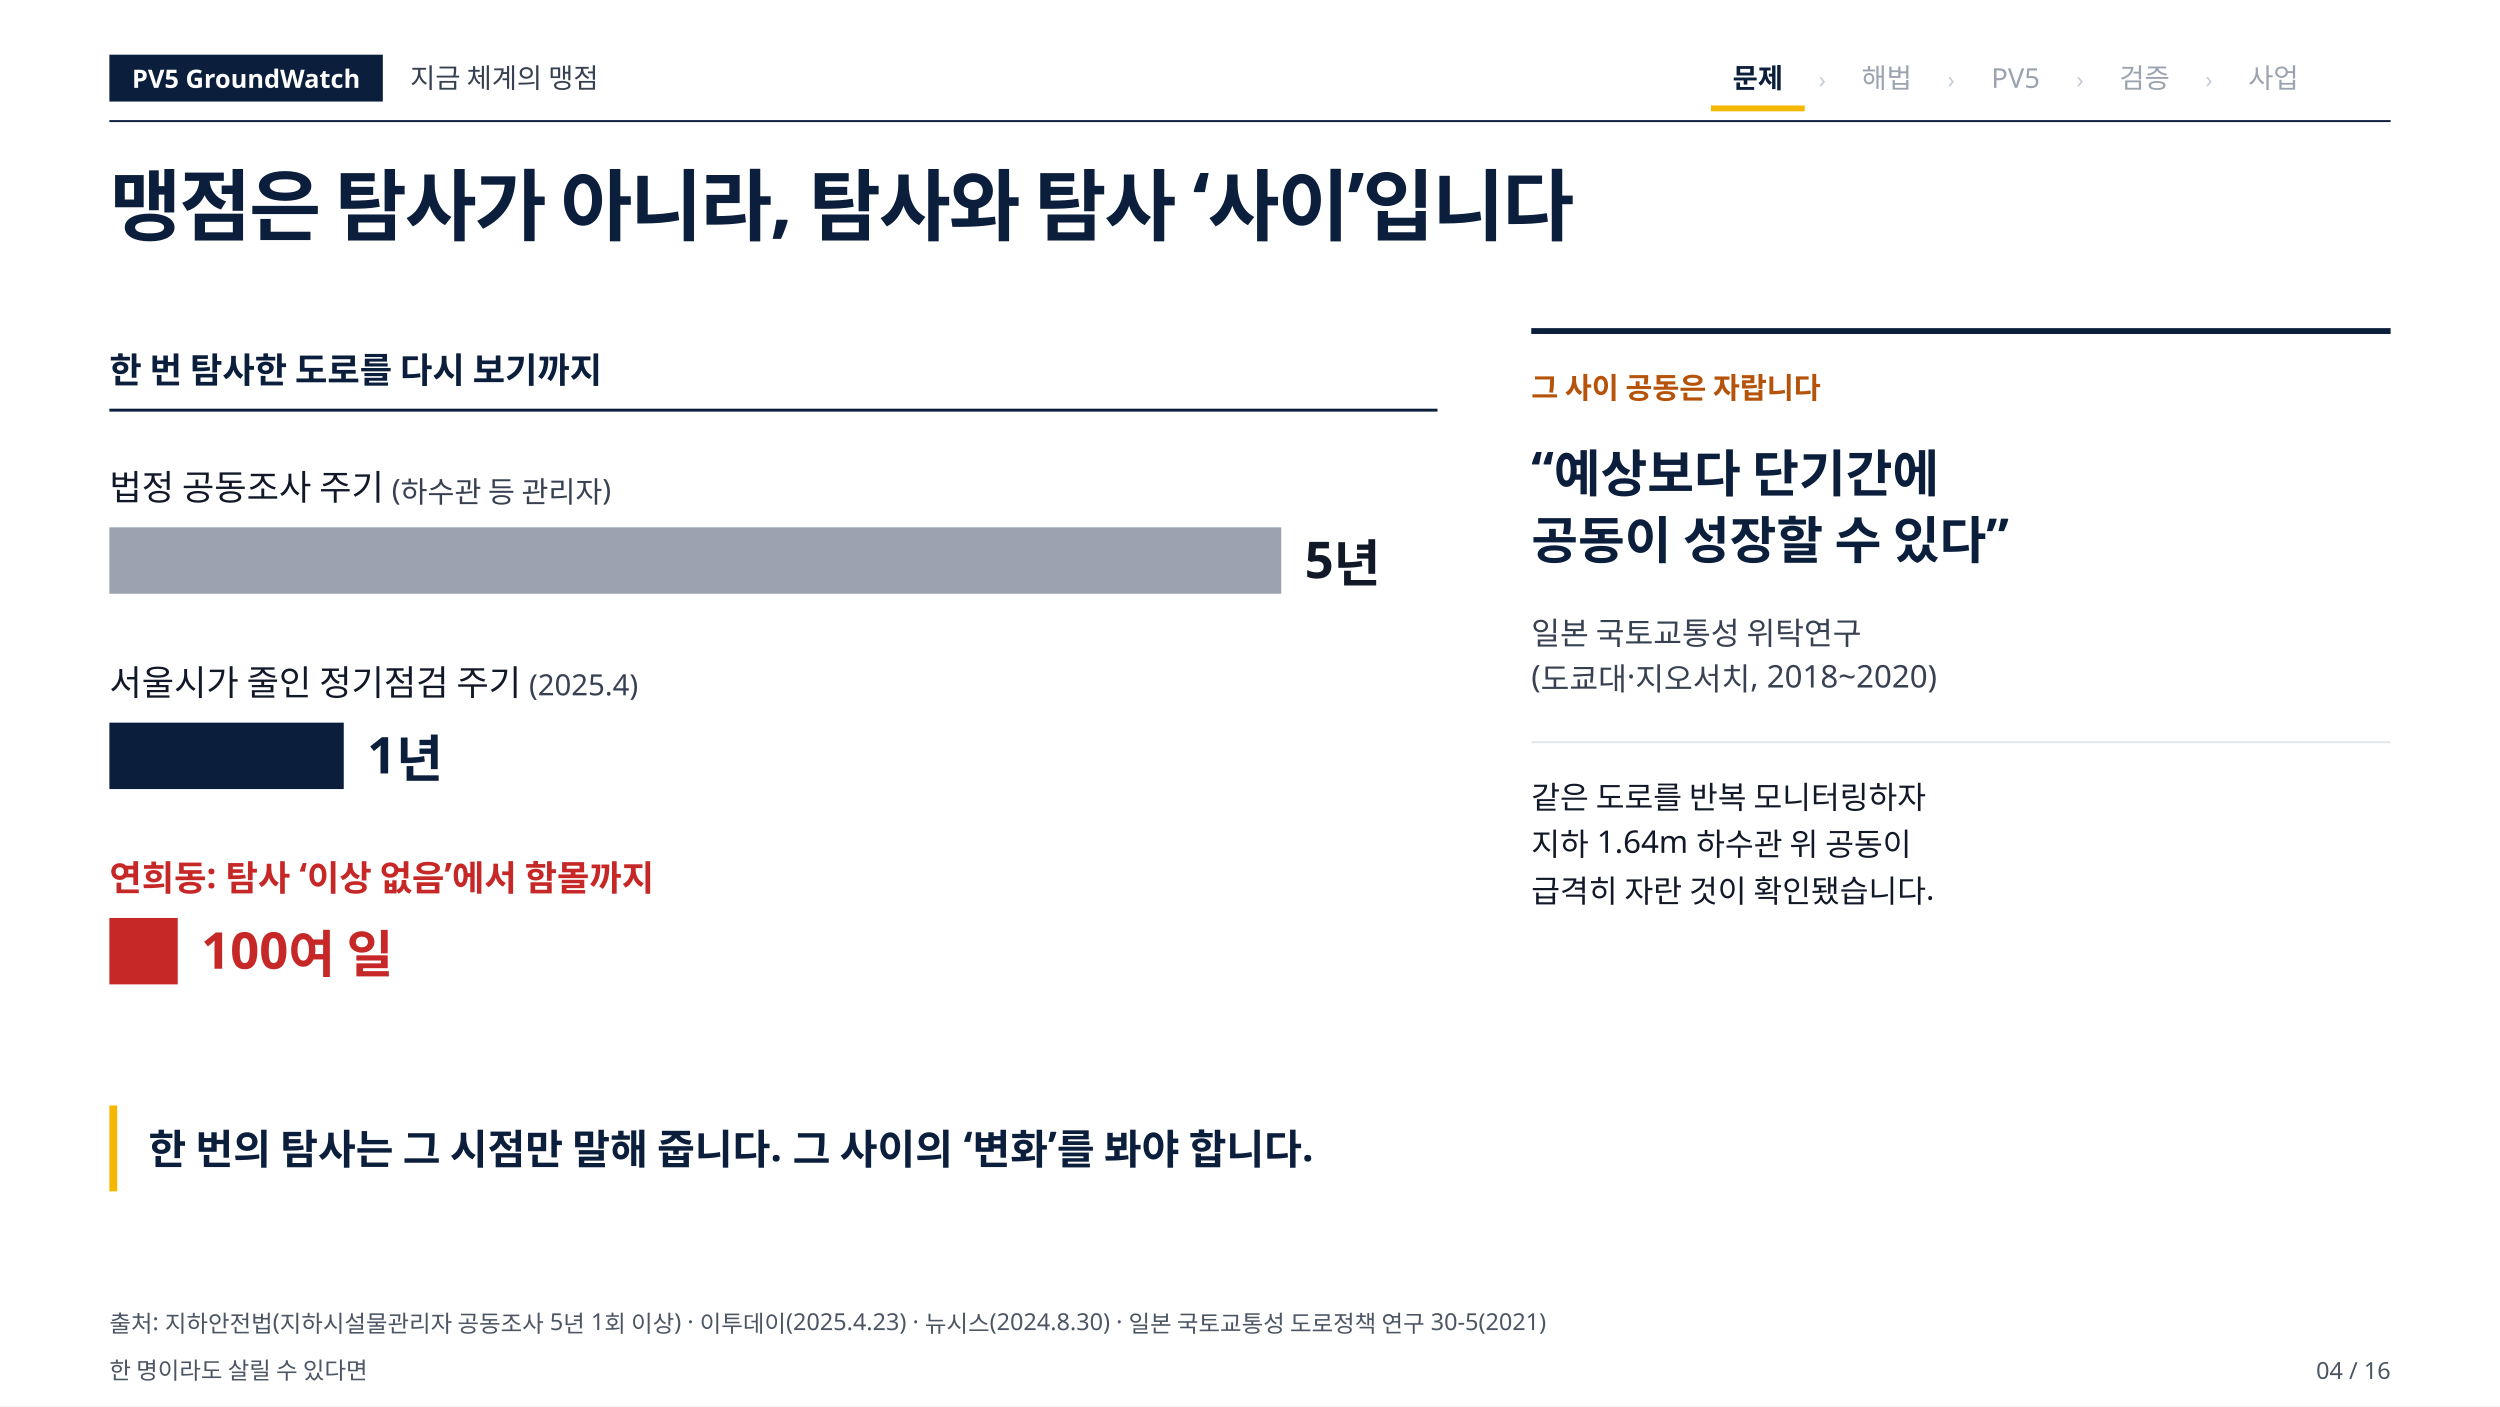
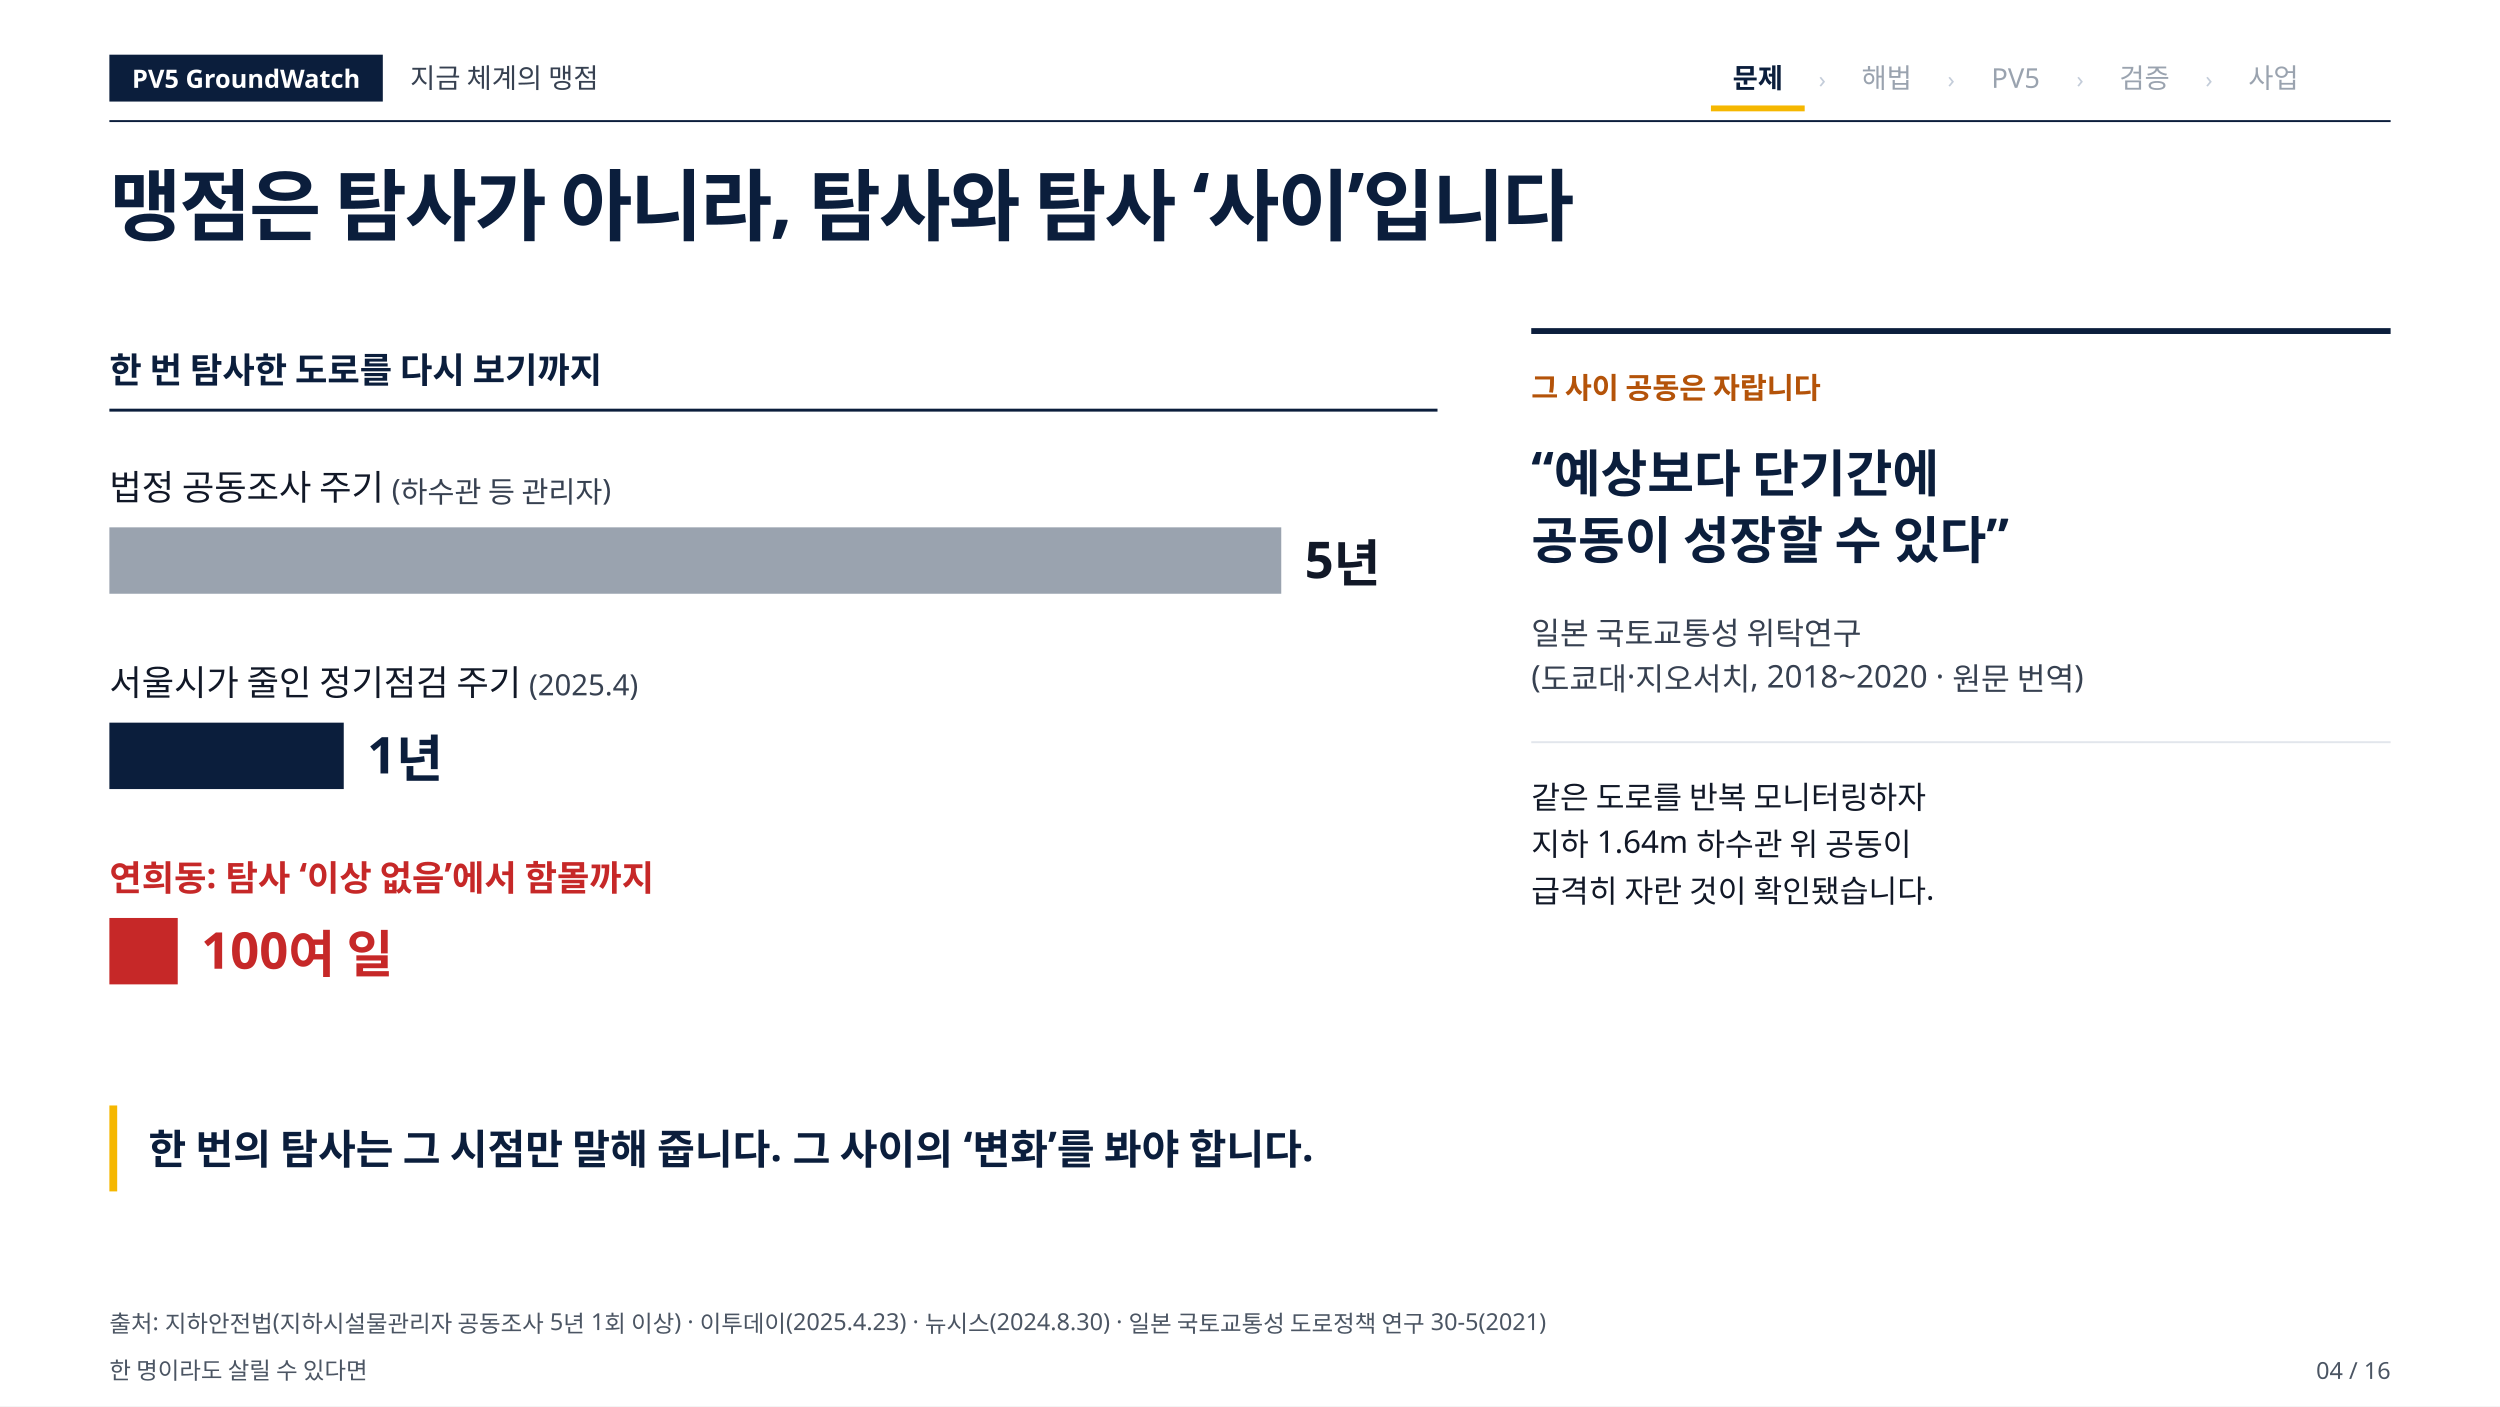
<svg xmlns="http://www.w3.org/2000/svg" viewBox="0 0 1280 720" lang="ko-KR" data-pptx-page-role="content" font-family="Pretendard, 'Malgun Gothic', sans-serif">
  <rect id="bg" x="0" y="0" width="1280" height="720" fill="#FFFFFF" />
  <g id="header" data-pptx-role="header" data-pptx-bounds="56 24 1168 40">
    <rect x="56" y="28" width="140" height="24" fill="#0B1E3C" />
    <text x="126" y="45" font-size="13" font-weight="bold" fill="#FFFFFF" text-anchor="middle">PV5 GroundWatch</text>
    <text x="210" y="45" font-size="14" fill="#374151">지금 체계의 맹점</text>
    <text x="900" y="45" font-size="14" font-weight="bold" fill="#0B1E3C" text-anchor="middle">문제</text>
    <rect x="876" y="54" width="48" height="3" fill="#F5B700" />
    <text x="933" y="45" font-size="12" fill="#C3CCD9" text-anchor="middle">›</text>
    <text x="966" y="45" font-size="14" font-weight="normal" fill="#9AA3AF" text-anchor="middle">해법</text>
    <text x="999" y="45" font-size="12" fill="#C3CCD9" text-anchor="middle">›</text>
    <text x="1032" y="45" font-size="14" font-weight="normal" fill="#9AA3AF" text-anchor="middle">PV5</text>
    <text x="1065" y="45" font-size="12" fill="#C3CCD9" text-anchor="middle">›</text>
    <text x="1098" y="45" font-size="14" font-weight="normal" fill="#9AA3AF" text-anchor="middle">검증</text>
    <text x="1131" y="45" font-size="12" fill="#C3CCD9" text-anchor="middle">›</text>
    <text x="1164" y="45" font-size="14" font-weight="normal" fill="#9AA3AF" text-anchor="middle">사업</text>
    <line x1="56" y1="62" x2="1224" y2="62" stroke="#0B1E3C" stroke-width="1" />
  </g>
  <g id="title" data-pptx-bounds="56 80 1168 56" letter-spacing="-1">
    <text x="56" y="120" font-size="40" font-weight="bold" fill="#0B1E3C">맹점은 탐사가 아니라, 탐사와 탐사 ‘사이’입니다</text>
  </g>
  <g id="gap-chart" data-pptx-bounds="56 168 680 360">
    <text x="56" y="196" font-size="18" font-weight="bold" fill="#0B1E3C">한 번 탐사한 도로를 다시 보기까지</text>
    <line x1="56" y1="210" x2="736" y2="210" stroke="#0B1E3C" stroke-width="1.5" />
    <text x="56" y="256" font-size="18" fill="#111827">법정 공동조사 주기 <tspan font-size="15" fill="#374151">(하수관 등 관리자)</tspan>
    </text>
    <rect x="56" y="270" width="600" height="34" fill="#9AA3AF" />
    <text x="668" y="296" font-size="26" font-weight="bold" fill="#111827">5년</text>
    <text x="56" y="356" font-size="18" fill="#111827">서울시가 줄인 정기점검 주기 <tspan font-size="15" fill="#374151">(2025.4)</tspan>
    </text>
    <rect x="56" y="370" width="120" height="34" fill="#0B1E3C" />
    <text x="188" y="396" font-size="26" font-weight="bold" fill="#0B1E3C">1년</text>
    <text x="56" y="456" font-size="18" font-weight="bold" fill="#C62828">연희동: 탐사 ‘이상 없음’에서 함몰까지</text>
    <rect x="56" y="470" width="35" height="34" fill="#C62828" />
    <text x="103" y="496" font-size="26" font-weight="bold" fill="#C62828">100여 일</text>
  </g>
  <g id="evidence" data-pptx-bounds="784 168 440 360">
    <rect x="784" y="168" width="440" height="3" fill="#0B1E3C" />
    <text x="784" y="204" font-size="15" font-weight="bold" fill="#B45309">그 사이 공동은 자랍니다</text>
    <text x="784" y="250" font-size="26" font-weight="bold" fill="#0B1E3C">“예상보다 단기간에</text>
    <text x="784" y="286" font-size="26" font-weight="bold" fill="#0B1E3C">공동이 성장할 수 있다”</text>
    <text x="784" y="330" font-size="16" fill="#374151">일본 국토교통성 위탁연구</text>
-     <text x="784" y="352" font-size="16" fill="#374151">(도쿄대·지오서치, 2018~2020)</text>
+     <text x="784" y="352" font-size="16" fill="#374151">(도쿄대·지오서치, 2018~2020 · 원문 번역)</text>
    <line x1="784" y1="380" x2="1224" y2="380" stroke="#E2E6EC" stroke-width="1" />
    <text x="784" y="414" font-size="16" fill="#111827">같은 도로를 반복 모니터링하자</text>
    <text x="784" y="438" font-size="16" fill="#111827">지하 1.64m 하수관 위 공동이</text>
    <text x="784" y="462" font-size="16" fill="#111827">급격히 자란 것이 확인됐습니다.</text>
  </g>
  <g id="conclusion" data-pptx-bounds="56 566 1168 44">
    <rect x="56" y="566" width="4" height="44" fill="#F5B700" />
    <text x="76" y="596" font-size="21" font-weight="bold" fill="#0B1E3C">한 번의 탐사는 그 시점만 말해 줍니다. 그 사이의 ‘변화’를 봐야 합니다.</text>
  </g>
  <g id="source" data-pptx-bounds="56 668 1168 20">
    <text x="56" y="682" font-size="12" fill="#4B5563">출처: 지하안전법(지하시설물관리자 공동조사 5년 1회 이상) · 이투데이(2025.4.23) · 뉴시스(2024.8.30) · 일본 국토교통성 도로정책 연구 30-5(2021)</text>
  </g>
  <g id="footer" data-pptx-role="footer" data-pptx-bounds="56 692 1168 22" fill="#4B5563" font-size="12">
    <text x="56" y="706">한 명이라도 살릴 수 있다면</text>
    <text x="1224" y="706" text-anchor="end">04 / 16</text>
  </g>
</svg>
